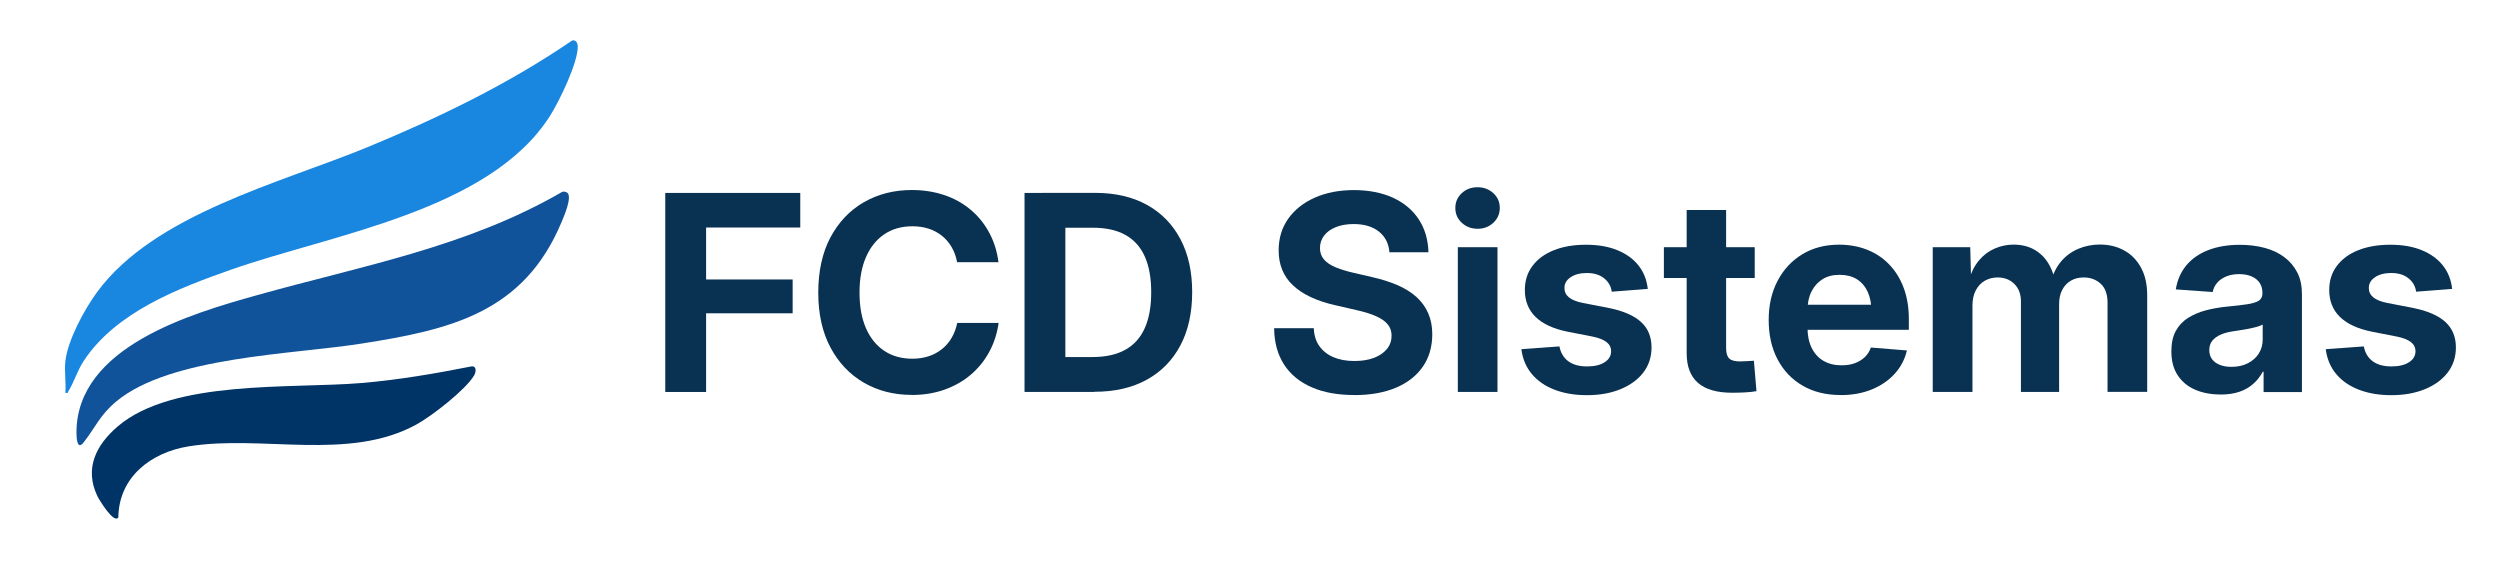
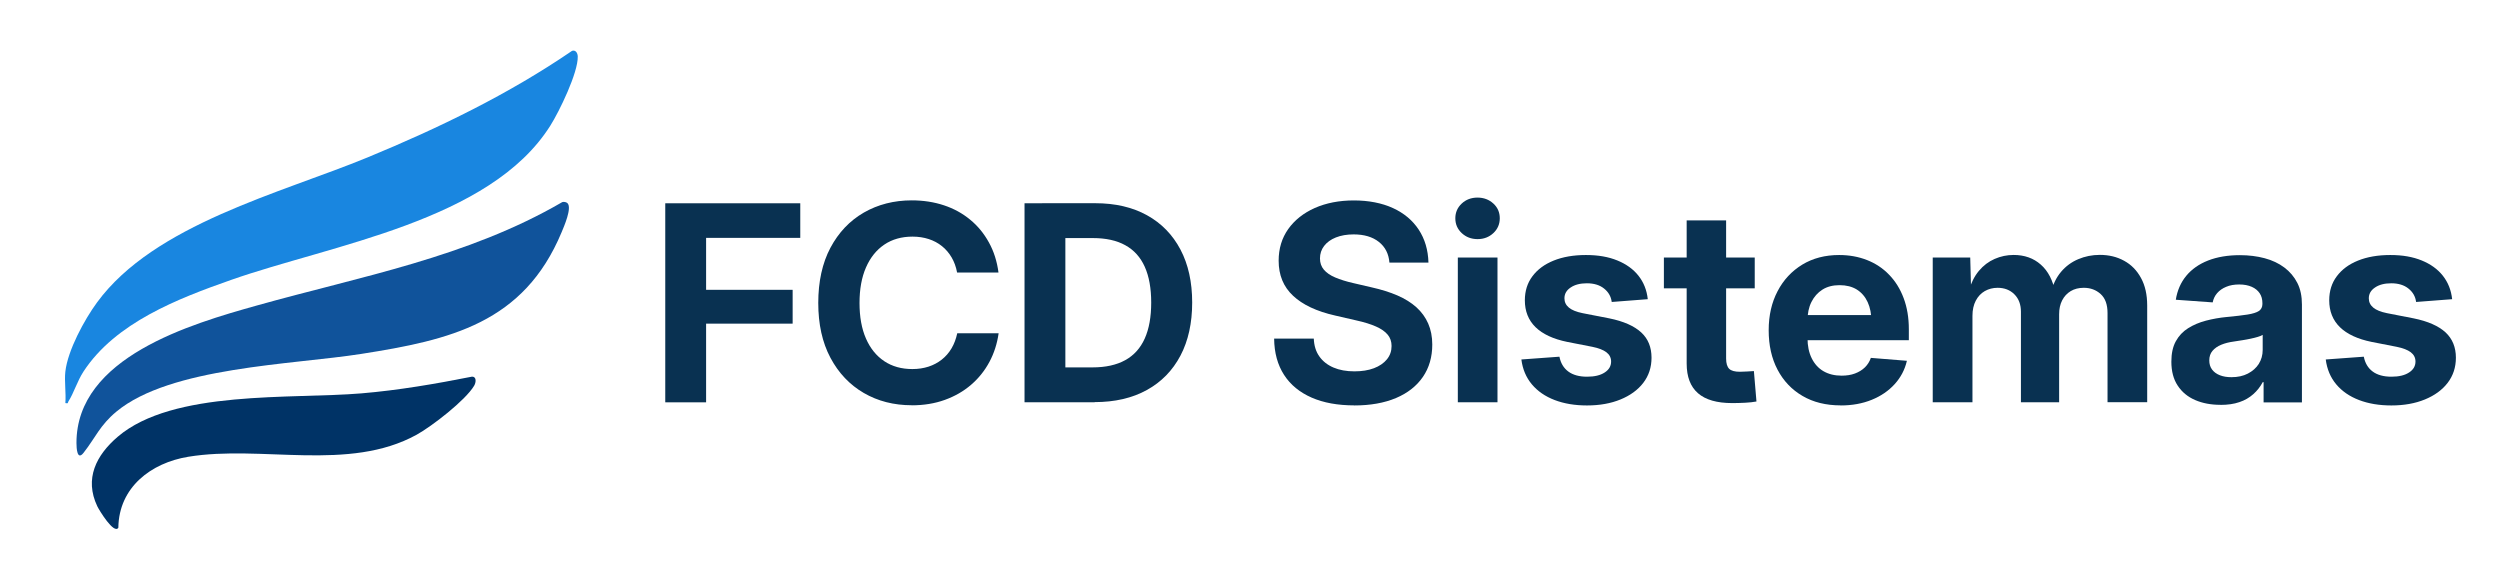
<svg xmlns="http://www.w3.org/2000/svg" id="Capa_1" data-name="Capa 1" viewBox="0 0 359.97 83.46">
  <defs>
    <style>
      .cls-1 {
        opacity: .97;
      }

      .cls-2 {
        fill: #022b4c;
      }

      .cls-3 {
        fill: #1986e0;
      }

      .cls-4 {
        fill: #10539b;
      }

      .cls-5 {
        fill: #036;
      }
    </style>
  </defs>
-   <path class="cls-3" d="M9.41,52.03c.34-3.06,2.74-7.48,4.56-9.96,8.24-11.25,26.46-15.73,38.97-20.89,10.25-4.23,20.27-9.08,29.43-15.34.53-.17.81.34.82.82.06,2.31-2.66,7.92-3.96,9.97-8.68,13.75-31.48,17.11-45.94,22.19-7.66,2.69-16.66,6.15-21.27,13.2-.9,1.38-1.39,3.09-2.16,4.28-.13.2.03.36-.45.26.12-1.45-.16-3.12,0-4.54Z" />
-   <path class="cls-4" d="M81.72,27.79c.66.68-.51,3.34-.86,4.18-5.45,13.07-16.01,15.5-28.85,17.51-9.92,1.56-27.48,1.87-35.24,8.3-2.39,1.98-3.02,3.75-4.74,5.94-.92,1.17-1.02-.65-1.02-1.41-.02-12.36,16.48-17.14,25.97-19.8,15-4.21,30.29-6.93,43.98-14.89.24-.08.59,0,.76.16Z" />
-   <path class="cls-5" d="M17.05,74.48c-.62,1.05-2.78-2.53-3.04-3.07-1.89-3.98-.16-7.36,2.95-10.02,7.95-6.79,25.01-5.39,35.08-6.24,5.35-.45,10.69-1.37,15.94-2.41.66.01.57.84.29,1.31-1.24,2.1-6.08,5.84-8.27,7.05-9.8,5.4-22.31,1.44-32.9,3.18-5.35.88-9.98,4.39-10.06,10.2Z" />
+   <path class="cls-3" d="M9.41,53.51c.34-3.06,2.74-7.48,4.56-9.96,8.24-11.25,26.46-15.73,38.97-20.89,10.25-4.23,20.27-9.08,29.43-15.34.53-.17.81.34.82.82.06,2.31-2.66,7.92-3.96,9.97-8.68,13.75-31.48,17.11-45.94,22.19-7.66,2.69-16.66,6.15-21.27,13.2-.9,1.38-1.39,3.09-2.16,4.28-.13.2.03.36-.45.26.12-1.45-.16-3.12,0-4.54Z" />
+   <path class="cls-4" d="M81.72,29.27c.66.68-.51,3.34-.86,4.18-5.45,13.07-16.01,15.5-28.85,17.51-9.92,1.56-27.48,1.87-35.24,8.3-2.39,1.98-3.02,3.75-4.74,5.94-.92,1.17-1.02-.65-1.02-1.41-.02-12.36,16.48-17.14,25.97-19.8,15-4.21,30.29-6.93,43.98-14.89.24-.08.59,0,.76.16Z" />
+   <path class="cls-5" d="M17.05,75.97c-.62,1.05-2.78-2.53-3.04-3.07-1.89-3.98-.16-7.36,2.95-10.02,7.95-6.79,25.01-5.39,35.08-6.24,5.35-.45,10.69-1.37,15.94-2.41.66.01.57.84.29,1.31-1.24,2.1-6.08,5.84-8.27,7.05-9.8,5.4-22.31,1.44-32.9,3.18-5.35.88-9.98,4.39-10.06,10.2Z" />
  <g class="cls-1">
    <g>
-       <path class="cls-2" d="M95.79,56.43v-28.65h19.44v4.98h-13.56v7.48h12.46v4.87h-12.46v11.33h-5.88Z" />
-       <path class="cls-2" d="M131.28,56.86c-2.58,0-4.88-.59-6.91-1.77-2.03-1.18-3.63-2.87-4.8-5.07-1.17-2.2-1.75-4.83-1.75-7.89s.58-5.74,1.75-7.94,2.77-3.89,4.81-5.07c2.04-1.17,4.34-1.76,6.9-1.76,1.67,0,3.21.24,4.63.71,1.42.47,2.68,1.16,3.78,2.07,1.1.9,2,2,2.7,3.28.71,1.28,1.17,2.72,1.38,4.33h-5.96c-.15-.82-.42-1.55-.79-2.18-.37-.63-.84-1.18-1.39-1.62-.56-.45-1.2-.79-1.91-1.02s-1.49-.35-2.33-.35c-1.56,0-2.92.38-4.06,1.15-1.14.77-2.02,1.87-2.64,3.29-.62,1.42-.93,3.13-.93,5.12s.31,3.71.93,5.12c.62,1.42,1.5,2.5,2.64,3.26,1.14.76,2.49,1.13,4.04,1.13.85,0,1.62-.12,2.33-.35s1.34-.57,1.9-1.01c.56-.44,1.03-.98,1.41-1.62.38-.64.65-1.37.82-2.17h5.96c-.21,1.47-.64,2.84-1.32,4.11s-1.55,2.36-2.64,3.3-2.35,1.66-3.79,2.18c-1.44.52-3.03.78-4.77.78Z" />
-       <path class="cls-2" d="M153.4,27.78v28.65h-5.88v-28.65h5.88ZM157.61,56.43h-7.42v-5.02h7.11c1.9,0,3.47-.35,4.72-1.04s2.19-1.73,2.81-3.12c.62-1.38.93-3.11.93-5.17s-.31-3.78-.93-5.16c-.62-1.38-1.55-2.41-2.8-3.1-1.24-.69-2.8-1.03-4.67-1.03h-7.31v-5.02h7.65c2.88,0,5.37.58,7.45,1.73s3.69,2.8,4.82,4.94c1.13,2.14,1.69,4.69,1.69,7.63s-.56,5.51-1.69,7.65-2.74,3.79-4.84,4.95-4.61,1.74-7.53,1.74Z" />
-       <path class="cls-2" d="M195.01,56.88c-2.38,0-4.44-.37-6.15-1.12s-3.04-1.83-3.97-3.27-1.41-3.18-1.43-5.23h5.71c.04,1.01.3,1.87.8,2.57.49.7,1.17,1.23,2.03,1.6.86.37,1.87.55,3.02.55,1.08,0,2.01-.15,2.81-.45.79-.3,1.42-.73,1.87-1.28.45-.55.67-1.19.67-1.92,0-.64-.19-1.19-.56-1.63-.37-.45-.93-.84-1.67-1.17-.74-.33-1.69-.63-2.83-.88l-3.08-.71c-2.65-.6-4.67-1.55-6.05-2.85-1.38-1.29-2.07-2.97-2.07-5.04,0-1.74.46-3.26,1.38-4.56.92-1.29,2.19-2.3,3.82-3.03,1.63-.72,3.51-1.09,5.63-1.09s4.04.37,5.63,1.1c1.59.73,2.83,1.77,3.71,3.11.88,1.34,1.35,2.92,1.4,4.74h-5.62c-.1-1.27-.61-2.26-1.52-2.98s-2.12-1.08-3.63-1.08c-.97,0-1.83.15-2.56.44s-1.29.7-1.69,1.22c-.4.52-.6,1.12-.6,1.8,0,.64.19,1.18.56,1.62.37.44.92.82,1.63,1.12s1.58.58,2.6.81l2.67.62c1.38.31,2.62.7,3.69,1.16,1.08.47,1.99,1.04,2.73,1.7.74.67,1.31,1.45,1.7,2.34.39.89.59,1.9.59,3.03,0,1.79-.45,3.35-1.35,4.66-.9,1.31-2.19,2.33-3.87,3.04-1.68.71-3.69,1.07-6.02,1.07Z" />
-       <path class="cls-2" d="M212.76,32.94c-.91,0-1.67-.29-2.29-.87s-.92-1.29-.92-2.13.31-1.55.92-2.12,1.37-.86,2.27-.86,1.67.29,2.29.86.92,1.28.92,2.12-.31,1.56-.92,2.13-1.37.87-2.27.87ZM209.91,56.43v-20.84h5.71v20.84h-5.71Z" />
-       <path class="cls-2" d="M228.5,56.9c-1.74,0-3.29-.26-4.65-.78-1.36-.52-2.45-1.27-3.28-2.26-.83-.99-1.33-2.18-1.51-3.58l5.48-.4c.18.92.6,1.63,1.27,2.13.67.5,1.57.75,2.71.75,1.08,0,1.92-.2,2.54-.61.62-.4.92-.93.92-1.57,0-.55-.23-1-.68-1.34s-1.12-.6-2.01-.78l-3.63-.71c-2.01-.41-3.53-1.12-4.56-2.12-1.03-1.01-1.54-2.3-1.54-3.87,0-1.33.36-2.49,1.09-3.46.72-.97,1.74-1.73,3.06-2.26,1.31-.53,2.86-.8,4.64-.8s3.24.26,4.52.78c1.28.52,2.3,1.25,3.05,2.2.75.95,1.2,2.08,1.34,3.38l-5.19.4c-.1-.78-.47-1.43-1.1-1.93-.63-.51-1.46-.76-2.48-.76-.96,0-1.74.2-2.34.61-.6.4-.89.92-.89,1.55,0,.54.21.98.64,1.34s1.09.62,1.97.8l3.85.75c2.06.42,3.59,1.1,4.59,2.02s1.49,2.14,1.49,3.65c0,1.38-.4,2.59-1.19,3.62s-1.89,1.82-3.28,2.39-3,.86-4.82.86Z" />
-       <path class="cls-2" d="M252.66,35.59v4.44h-13.08v-4.44h13.08ZM242.85,30.24h5.69v19.9c0,.69.15,1.18.44,1.47.29.29.81.43,1.54.43.28,0,.63-.01,1.05-.04.42-.03.74-.04.97-.06l.37,4.38c-.47.09-1.02.15-1.64.18-.62.03-1.23.05-1.84.05-2.21,0-3.85-.47-4.94-1.42s-1.63-2.37-1.63-4.27v-20.63Z" />
-       <path class="cls-2" d="M265.04,56.88c-2.12,0-3.95-.45-5.5-1.36-1.55-.9-2.75-2.17-3.6-3.79-.85-1.62-1.27-3.51-1.27-5.66s.43-4.01,1.28-5.63c.85-1.63,2.04-2.9,3.56-3.83,1.52-.92,3.29-1.38,5.3-1.38,1.45,0,2.78.24,4.01.72,1.22.48,2.29,1.18,3.18,2.11.9.92,1.6,2.04,2.1,3.37s.75,2.82.75,4.5v1.56h-18v-3.61h15.23l-2.62.9c0-1.06-.18-1.99-.54-2.77-.36-.78-.88-1.38-1.56-1.81-.68-.42-1.51-.63-2.48-.63s-1.79.21-2.47.64-1.21,1.03-1.59,1.79-.56,1.65-.56,2.66v2.52c0,1.13.2,2.1.6,2.91.4.81.96,1.44,1.7,1.87.74.43,1.61.64,2.61.64.72,0,1.36-.1,1.92-.31.56-.21,1.04-.5,1.43-.88.39-.38.68-.84.86-1.37l5.19.42c-.29,1.27-.88,2.39-1.76,3.36-.88.97-1.98,1.72-3.31,2.26s-2.82.81-4.47.81Z" />
-       <path class="cls-2" d="M278.29,56.43v-20.84h5.4l.13,4.92h-.38c.35-1.22.84-2.21,1.49-2.99s1.41-1.35,2.28-1.73,1.78-.57,2.73-.57c1.55,0,2.86.46,3.91,1.39,1.06.93,1.75,2.28,2.09,4.05h-.63c.28-1.19.77-2.19,1.45-3s1.51-1.42,2.48-1.83,2-.62,3.11-.62c1.31,0,2.47.28,3.5.85,1.03.56,1.84,1.39,2.43,2.48.6,1.09.89,2.41.89,3.96v13.92h-5.71v-12.84c0-1.22-.33-2.13-.99-2.73s-1.47-.9-2.43-.9c-.73,0-1.36.16-1.89.48s-.94.77-1.23,1.34c-.29.57-.43,1.23-.43,1.99v12.67h-5.5v-13.02c0-1.05-.31-1.89-.94-2.52-.63-.63-1.44-.94-2.42-.94-.68,0-1.29.16-1.84.47-.54.31-.98.77-1.3,1.38s-.48,1.33-.48,2.19v12.44h-5.71Z" />
-       <path class="cls-2" d="M319.7,56.8c-1.36,0-2.57-.23-3.63-.69-1.06-.46-1.9-1.15-2.51-2.08-.61-.92-.91-2.07-.91-3.44,0-1.18.21-2.16.64-2.94s1.02-1.41,1.77-1.88c.75-.47,1.61-.84,2.57-1.09.96-.25,1.97-.43,3.02-.53,1.24-.12,2.24-.23,2.98-.35s1.29-.29,1.62-.51.51-.56.51-1.01v-.12c0-.55-.13-1.03-.39-1.42s-.64-.71-1.14-.93c-.5-.22-1.1-.34-1.81-.34s-1.35.11-1.88.34c-.54.22-.97.53-1.3.91-.33.38-.54.83-.64,1.33l-5.31-.38c.21-1.33.71-2.48,1.5-3.44.79-.96,1.85-1.7,3.15-2.21s2.83-.77,4.58-.77c1.28,0,2.47.15,3.56.44,1.09.29,2.04.74,2.84,1.34s1.42,1.34,1.87,2.22.66,1.92.66,3.12v14.08h-5.52v-2.92h-.12c-.36.67-.81,1.25-1.37,1.74-.55.49-1.21.88-1.99,1.14-.78.27-1.69.4-2.74.4ZM321.3,52.82c.91,0,1.7-.17,2.37-.52.67-.35,1.2-.81,1.57-1.4.37-.59.56-1.26.56-2v-2.17c-.17.1-.4.2-.71.29s-.65.18-1.04.26c-.38.08-.79.16-1.2.22-.42.06-.82.13-1.22.19-.67.09-1.27.24-1.8.46-.53.22-.95.51-1.26.88-.31.37-.46.83-.46,1.38,0,.51.13.95.4,1.31.27.36.64.63,1.12.82.48.19,1.03.28,1.66.28Z" />
-       <path class="cls-2" d="M344.32,56.9c-1.74,0-3.29-.26-4.65-.78-1.36-.52-2.45-1.27-3.28-2.26-.83-.99-1.33-2.18-1.51-3.58l5.48-.4c.18.92.6,1.63,1.27,2.13.67.5,1.57.75,2.71.75,1.08,0,1.92-.2,2.54-.61.62-.4.92-.93.92-1.57,0-.55-.23-1-.68-1.34s-1.12-.6-2.01-.78l-3.63-.71c-2.01-.41-3.53-1.12-4.56-2.12-1.03-1.01-1.54-2.3-1.54-3.87,0-1.33.36-2.49,1.09-3.46.72-.97,1.74-1.73,3.06-2.26,1.31-.53,2.86-.8,4.64-.8s3.24.26,4.52.78c1.28.52,2.3,1.25,3.05,2.2.75.95,1.2,2.08,1.34,3.38l-5.19.4c-.1-.78-.47-1.43-1.1-1.93-.63-.51-1.46-.76-2.48-.76-.96,0-1.74.2-2.34.61-.6.4-.89.92-.89,1.55,0,.54.21.98.64,1.34s1.09.62,1.97.8l3.85.75c2.06.42,3.59,1.1,4.59,2.02.99.92,1.49,2.14,1.49,3.65,0,1.38-.4,2.59-1.19,3.62s-1.89,1.82-3.28,2.39c-1.39.57-3,.86-4.82.86Z" />
+       <path class="cls-2" d="M95.79,57.92v-28.65h19.44v4.98h-13.56v7.48h12.46v4.87h-12.46v11.33h-5.88Z" />
+       <path class="cls-2" d="M131.28,58.35c-2.58,0-4.88-.59-6.91-1.77-2.03-1.18-3.63-2.87-4.8-5.07-1.17-2.2-1.75-4.83-1.75-7.89s.58-5.74,1.75-7.94,2.77-3.89,4.81-5.07c2.04-1.17,4.34-1.76,6.9-1.76,1.67,0,3.21.24,4.63.71,1.42.47,2.68,1.16,3.78,2.07,1.1.9,2,2,2.7,3.28.71,1.28,1.17,2.72,1.38,4.33h-5.96c-.15-.82-.42-1.55-.79-2.18-.37-.63-.84-1.18-1.39-1.62-.56-.45-1.2-.79-1.91-1.02s-1.49-.35-2.33-.35c-1.56,0-2.92.38-4.06,1.15-1.14.77-2.02,1.87-2.64,3.29-.62,1.42-.93,3.13-.93,5.12s.31,3.71.93,5.12c.62,1.42,1.5,2.5,2.64,3.26,1.14.76,2.49,1.13,4.04,1.13.85,0,1.62-.12,2.33-.35s1.34-.57,1.9-1.01c.56-.44,1.03-.98,1.41-1.62.38-.64.65-1.37.82-2.17h5.96c-.21,1.47-.64,2.84-1.32,4.11s-1.55,2.36-2.64,3.3-2.35,1.66-3.79,2.18c-1.44.52-3.03.78-4.77.78Z" />
+       <path class="cls-2" d="M153.4,29.27v28.65h-5.88v-28.65h5.88ZM157.61,57.92h-7.42v-5.02h7.11c1.9,0,3.47-.35,4.72-1.04s2.19-1.73,2.81-3.12c.62-1.38.93-3.11.93-5.17s-.31-3.78-.93-5.16c-.62-1.38-1.55-2.41-2.8-3.1-1.24-.69-2.8-1.03-4.67-1.03h-7.31v-5.02h7.65c2.88,0,5.37.58,7.45,1.73s3.69,2.8,4.82,4.94c1.13,2.14,1.69,4.69,1.69,7.63s-.56,5.51-1.69,7.65-2.74,3.79-4.84,4.95-4.61,1.74-7.53,1.74Z" />
+       <path class="cls-2" d="M195.01,58.37c-2.38,0-4.44-.37-6.15-1.12s-3.04-1.83-3.97-3.27-1.41-3.18-1.43-5.23h5.71c.04,1.01.3,1.87.8,2.57.49.7,1.17,1.23,2.03,1.6.86.37,1.87.55,3.02.55,1.08,0,2.01-.15,2.81-.45.79-.3,1.42-.73,1.87-1.28.45-.55.67-1.19.67-1.92,0-.64-.19-1.19-.56-1.63-.37-.45-.93-.84-1.67-1.17-.74-.33-1.69-.63-2.83-.88l-3.08-.71c-2.65-.6-4.67-1.55-6.05-2.85-1.38-1.29-2.07-2.97-2.07-5.04,0-1.74.46-3.26,1.38-4.56.92-1.29,2.19-2.3,3.82-3.03,1.63-.72,3.51-1.09,5.63-1.09s4.04.37,5.63,1.1c1.59.73,2.83,1.77,3.71,3.11.88,1.34,1.35,2.92,1.4,4.74h-5.62c-.1-1.27-.61-2.26-1.52-2.98s-2.12-1.08-3.63-1.08c-.97,0-1.83.15-2.56.44s-1.29.7-1.69,1.22c-.4.52-.6,1.12-.6,1.8,0,.64.19,1.18.56,1.62.37.44.92.82,1.63,1.12s1.58.58,2.6.81l2.67.62c1.38.31,2.62.7,3.69,1.16,1.08.47,1.99,1.04,2.73,1.7.74.67,1.31,1.45,1.7,2.34.39.89.59,1.9.59,3.03,0,1.79-.45,3.35-1.35,4.66-.9,1.31-2.19,2.33-3.87,3.04-1.68.71-3.69,1.07-6.02,1.07Z" />
+       <path class="cls-2" d="M212.76,34.43c-.91,0-1.67-.29-2.29-.87s-.92-1.29-.92-2.13.31-1.55.92-2.12,1.37-.86,2.27-.86,1.67.29,2.29.86.92,1.28.92,2.12-.31,1.56-.92,2.13-1.37.87-2.27.87ZM209.91,57.92v-20.84h5.71v20.84h-5.71Z" />
+       <path class="cls-2" d="M228.5,58.38c-1.74,0-3.29-.26-4.65-.78-1.36-.52-2.45-1.27-3.28-2.26-.83-.99-1.33-2.18-1.51-3.58l5.48-.4c.18.92.6,1.63,1.27,2.13.67.5,1.57.75,2.71.75,1.08,0,1.92-.2,2.54-.61.62-.4.92-.93.92-1.57,0-.55-.23-1-.68-1.34s-1.12-.6-2.01-.78l-3.63-.71c-2.01-.41-3.53-1.12-4.56-2.12-1.03-1.01-1.54-2.3-1.54-3.87,0-1.33.36-2.49,1.09-3.46.72-.97,1.74-1.73,3.06-2.26,1.31-.53,2.86-.8,4.64-.8s3.24.26,4.52.78c1.28.52,2.3,1.25,3.05,2.2.75.95,1.2,2.08,1.34,3.38l-5.19.4c-.1-.78-.47-1.43-1.1-1.93-.63-.51-1.46-.76-2.48-.76-.96,0-1.74.2-2.34.61-.6.4-.89.92-.89,1.55,0,.54.21.98.64,1.34s1.09.62,1.97.8l3.85.75c2.06.42,3.59,1.1,4.59,2.02s1.49,2.14,1.49,3.65c0,1.38-.4,2.59-1.19,3.62s-1.89,1.82-3.28,2.39-3,.86-4.82.86Z" />
+       <path class="cls-2" d="M252.66,37.08v4.44h-13.08v-4.44h13.08ZM242.85,31.73h5.69v19.9c0,.69.15,1.18.44,1.47.29.29.81.43,1.54.43.28,0,.63-.01,1.05-.04.42-.03.74-.04.97-.06l.37,4.38c-.47.09-1.02.15-1.64.18-.62.03-1.23.05-1.84.05-2.21,0-3.85-.47-4.94-1.42s-1.63-2.37-1.63-4.27v-20.63Z" />
+       <path class="cls-2" d="M265.04,58.37c-2.12,0-3.95-.45-5.5-1.36-1.55-.9-2.75-2.17-3.6-3.79-.85-1.62-1.27-3.51-1.27-5.66s.43-4.01,1.28-5.63c.85-1.63,2.04-2.9,3.56-3.83,1.52-.92,3.29-1.38,5.3-1.38,1.45,0,2.78.24,4.01.72,1.22.48,2.29,1.18,3.18,2.11.9.92,1.6,2.04,2.1,3.37s.75,2.82.75,4.5v1.56h-18v-3.61h15.23l-2.62.9c0-1.06-.18-1.99-.54-2.77-.36-.78-.88-1.38-1.56-1.81-.68-.42-1.51-.63-2.48-.63s-1.79.21-2.47.64-1.21,1.03-1.59,1.79-.56,1.65-.56,2.66v2.52c0,1.13.2,2.1.6,2.91.4.81.96,1.44,1.7,1.87.74.43,1.61.64,2.61.64.72,0,1.36-.1,1.92-.31.56-.21,1.04-.5,1.43-.88.39-.38.68-.84.86-1.37l5.19.42c-.29,1.27-.88,2.39-1.76,3.36-.88.97-1.98,1.72-3.31,2.26s-2.82.81-4.47.81Z" />
+       <path class="cls-2" d="M278.29,57.92v-20.84h5.4l.13,4.92h-.38c.35-1.22.84-2.21,1.49-2.99s1.41-1.35,2.28-1.73,1.78-.57,2.73-.57c1.55,0,2.86.46,3.91,1.39,1.06.93,1.75,2.28,2.09,4.05h-.63c.28-1.19.77-2.19,1.45-3s1.51-1.42,2.48-1.83,2-.62,3.11-.62c1.31,0,2.47.28,3.5.85,1.03.56,1.84,1.39,2.43,2.48.6,1.09.89,2.41.89,3.96v13.92h-5.71v-12.84c0-1.22-.33-2.13-.99-2.73s-1.47-.9-2.43-.9c-.73,0-1.36.16-1.89.48s-.94.77-1.23,1.34c-.29.57-.43,1.23-.43,1.99v12.67h-5.5v-13.02c0-1.05-.31-1.89-.94-2.52-.63-.63-1.44-.94-2.42-.94-.68,0-1.29.16-1.84.47-.54.31-.98.77-1.3,1.38s-.48,1.33-.48,2.19v12.44h-5.71Z" />
+       <path class="cls-2" d="M319.7,58.29c-1.36,0-2.57-.23-3.63-.69-1.06-.46-1.9-1.15-2.51-2.08-.61-.92-.91-2.07-.91-3.44,0-1.18.21-2.16.64-2.94s1.02-1.41,1.77-1.88c.75-.47,1.61-.84,2.57-1.09.96-.25,1.97-.43,3.02-.53,1.24-.12,2.24-.23,2.98-.35s1.29-.29,1.62-.51.51-.56.51-1.01v-.12c0-.55-.13-1.03-.39-1.42s-.64-.71-1.14-.93c-.5-.22-1.1-.34-1.81-.34s-1.35.11-1.88.34c-.54.22-.97.53-1.3.91-.33.38-.54.83-.64,1.33l-5.31-.38c.21-1.33.71-2.48,1.5-3.44.79-.96,1.85-1.7,3.15-2.21s2.83-.77,4.58-.77c1.28,0,2.47.15,3.56.44,1.09.29,2.04.74,2.84,1.34s1.42,1.34,1.87,2.22.66,1.92.66,3.12v14.08h-5.52v-2.92h-.12c-.36.67-.81,1.25-1.37,1.74-.55.49-1.21.88-1.99,1.14-.78.27-1.69.4-2.74.4ZM321.3,54.31c.91,0,1.7-.17,2.37-.52.67-.35,1.2-.81,1.57-1.4.37-.59.56-1.26.56-2v-2.17c-.17.1-.4.2-.71.29s-.65.18-1.04.26c-.38.08-.79.16-1.2.22-.42.06-.82.13-1.22.19-.67.09-1.27.24-1.8.46-.53.22-.95.51-1.26.88-.31.37-.46.83-.46,1.38,0,.51.13.95.4,1.31.27.36.64.63,1.12.82.48.19,1.03.28,1.66.28Z" />
+       <path class="cls-2" d="M344.32,58.38c-1.74,0-3.29-.26-4.65-.78-1.36-.52-2.45-1.27-3.28-2.26-.83-.99-1.33-2.18-1.51-3.58l5.48-.4c.18.92.6,1.63,1.27,2.13.67.5,1.57.75,2.71.75,1.08,0,1.92-.2,2.54-.61.62-.4.92-.93.92-1.57,0-.55-.23-1-.68-1.34s-1.12-.6-2.01-.78l-3.63-.71c-2.01-.41-3.53-1.12-4.56-2.12-1.03-1.01-1.54-2.3-1.54-3.87,0-1.33.36-2.49,1.09-3.46.72-.97,1.74-1.73,3.06-2.26,1.31-.53,2.86-.8,4.64-.8s3.24.26,4.52.78c1.28.52,2.3,1.25,3.05,2.2.75.95,1.2,2.08,1.34,3.38l-5.19.4c-.1-.78-.47-1.43-1.1-1.93-.63-.51-1.46-.76-2.48-.76-.96,0-1.74.2-2.34.61-.6.4-.89.92-.89,1.55,0,.54.21.98.64,1.34s1.09.62,1.97.8l3.85.75c2.06.42,3.59,1.1,4.59,2.02.99.92,1.49,2.14,1.49,3.65,0,1.38-.4,2.59-1.19,3.62s-1.89,1.82-3.28,2.39c-1.39.57-3,.86-4.82.86Z" />
    </g>
  </g>
</svg>
